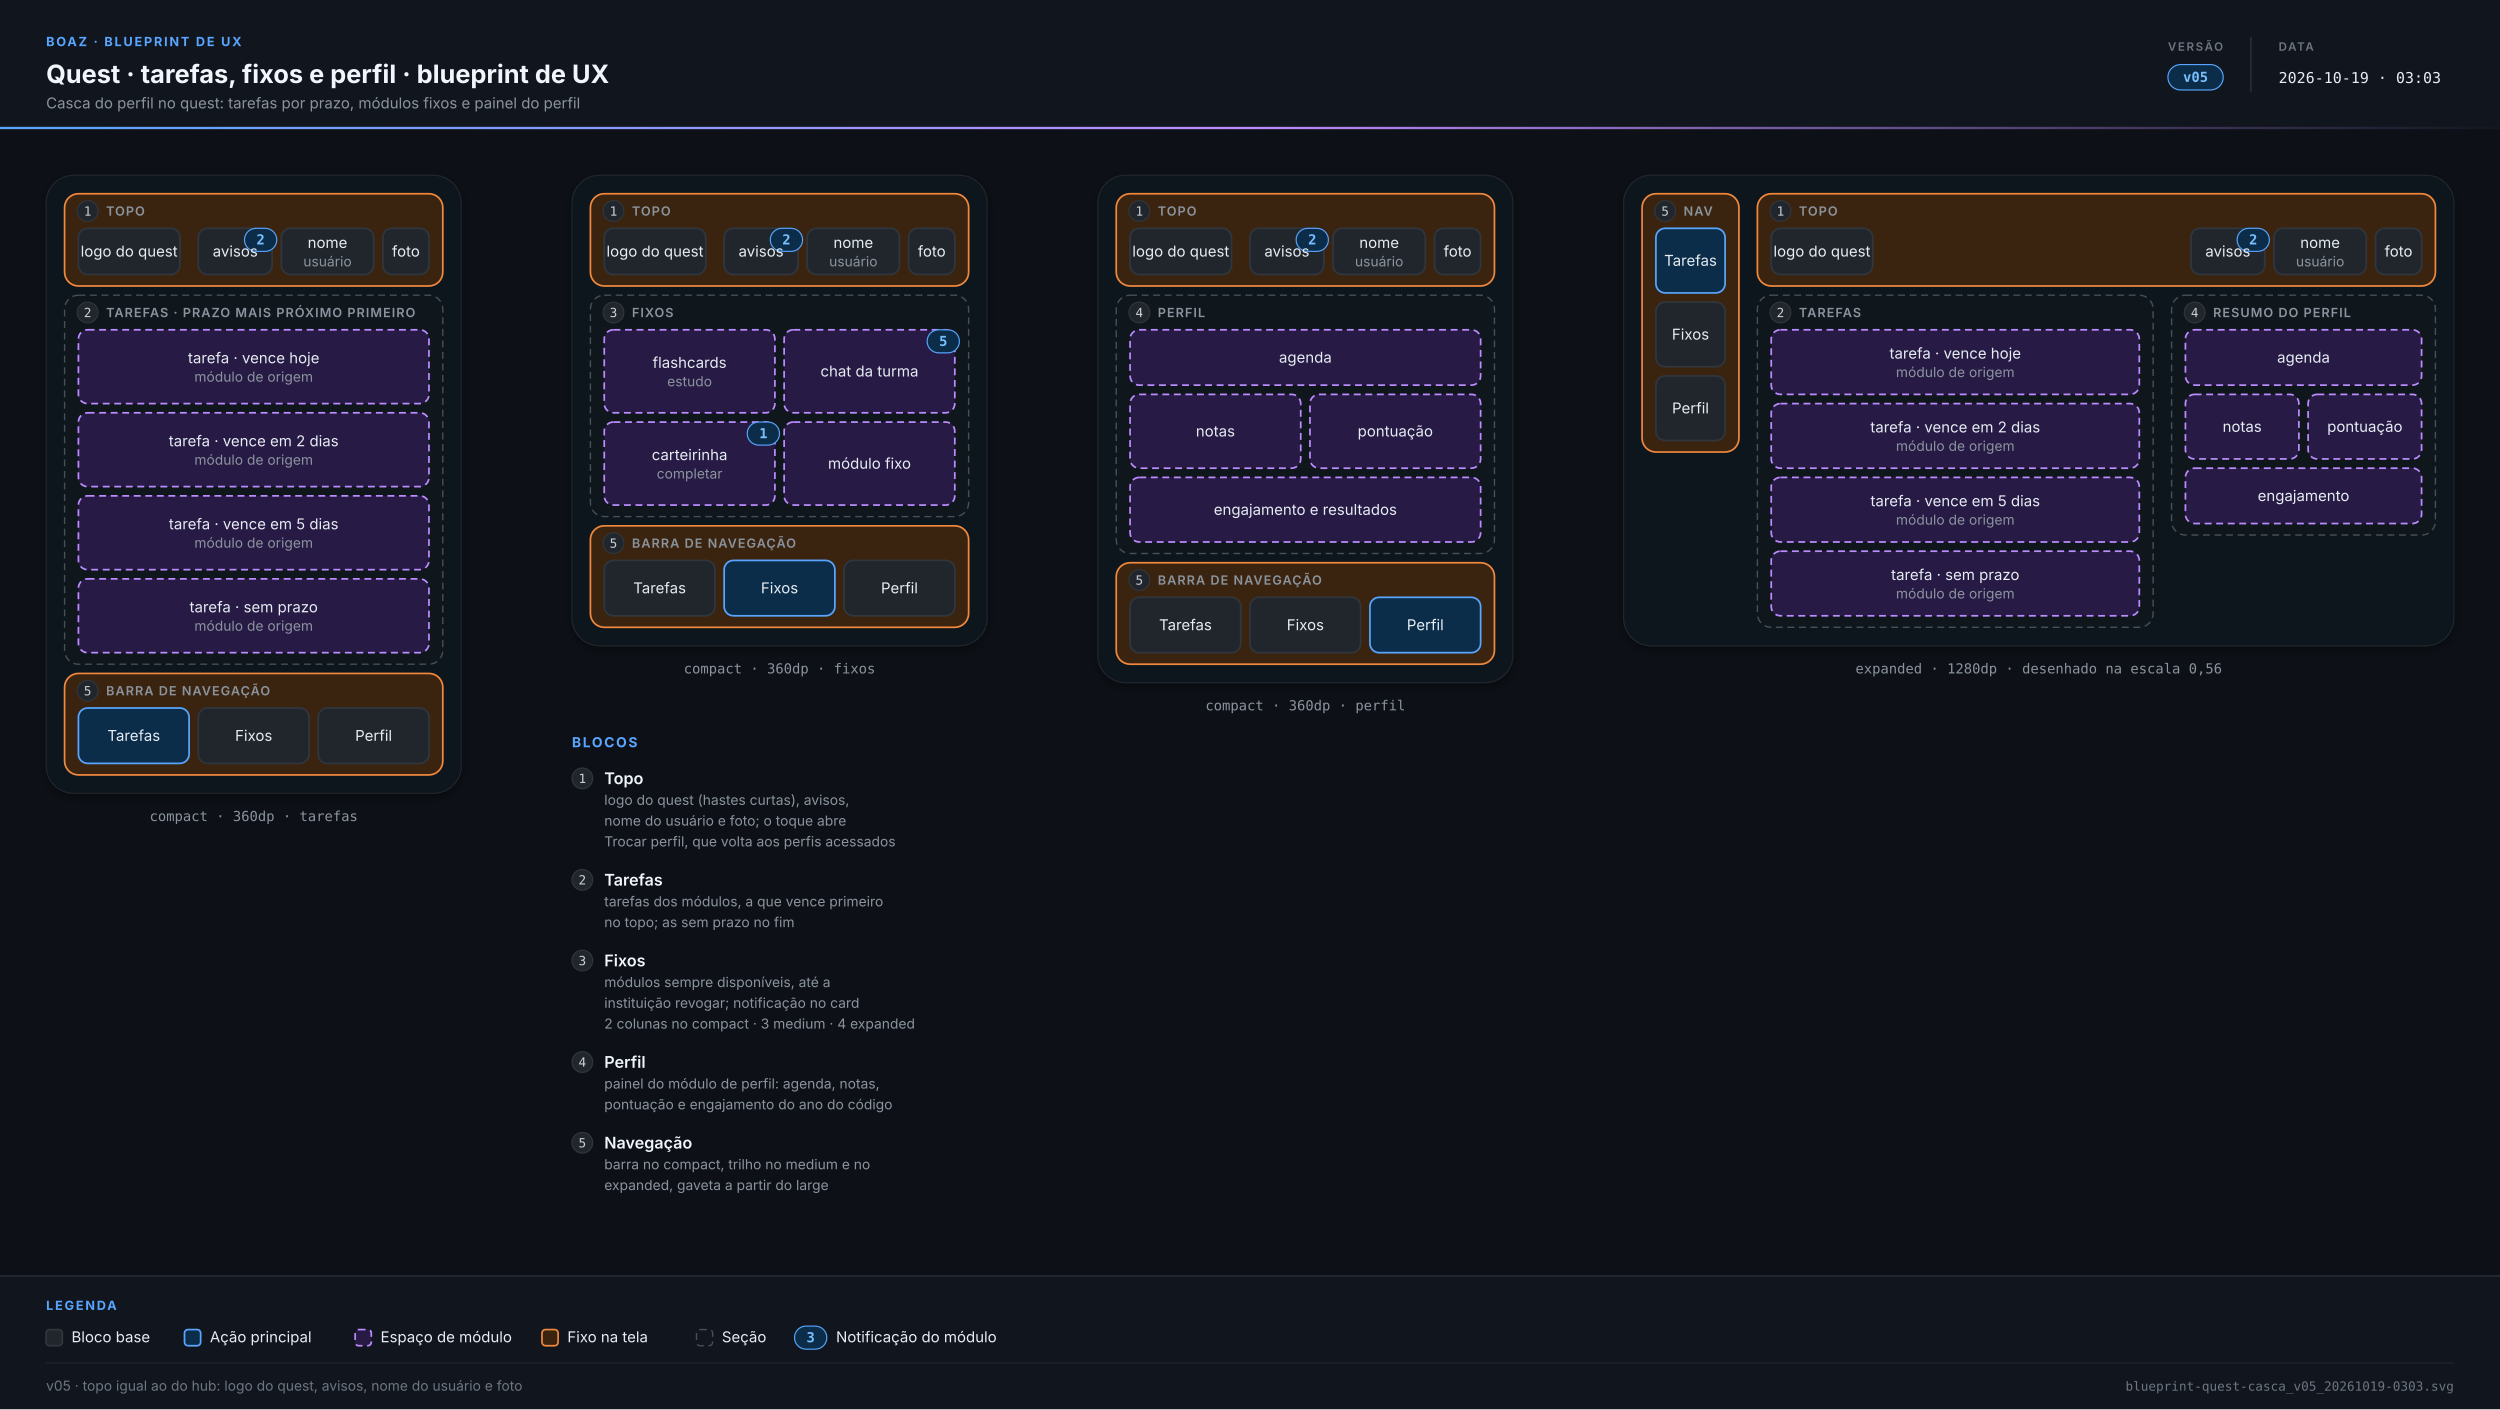
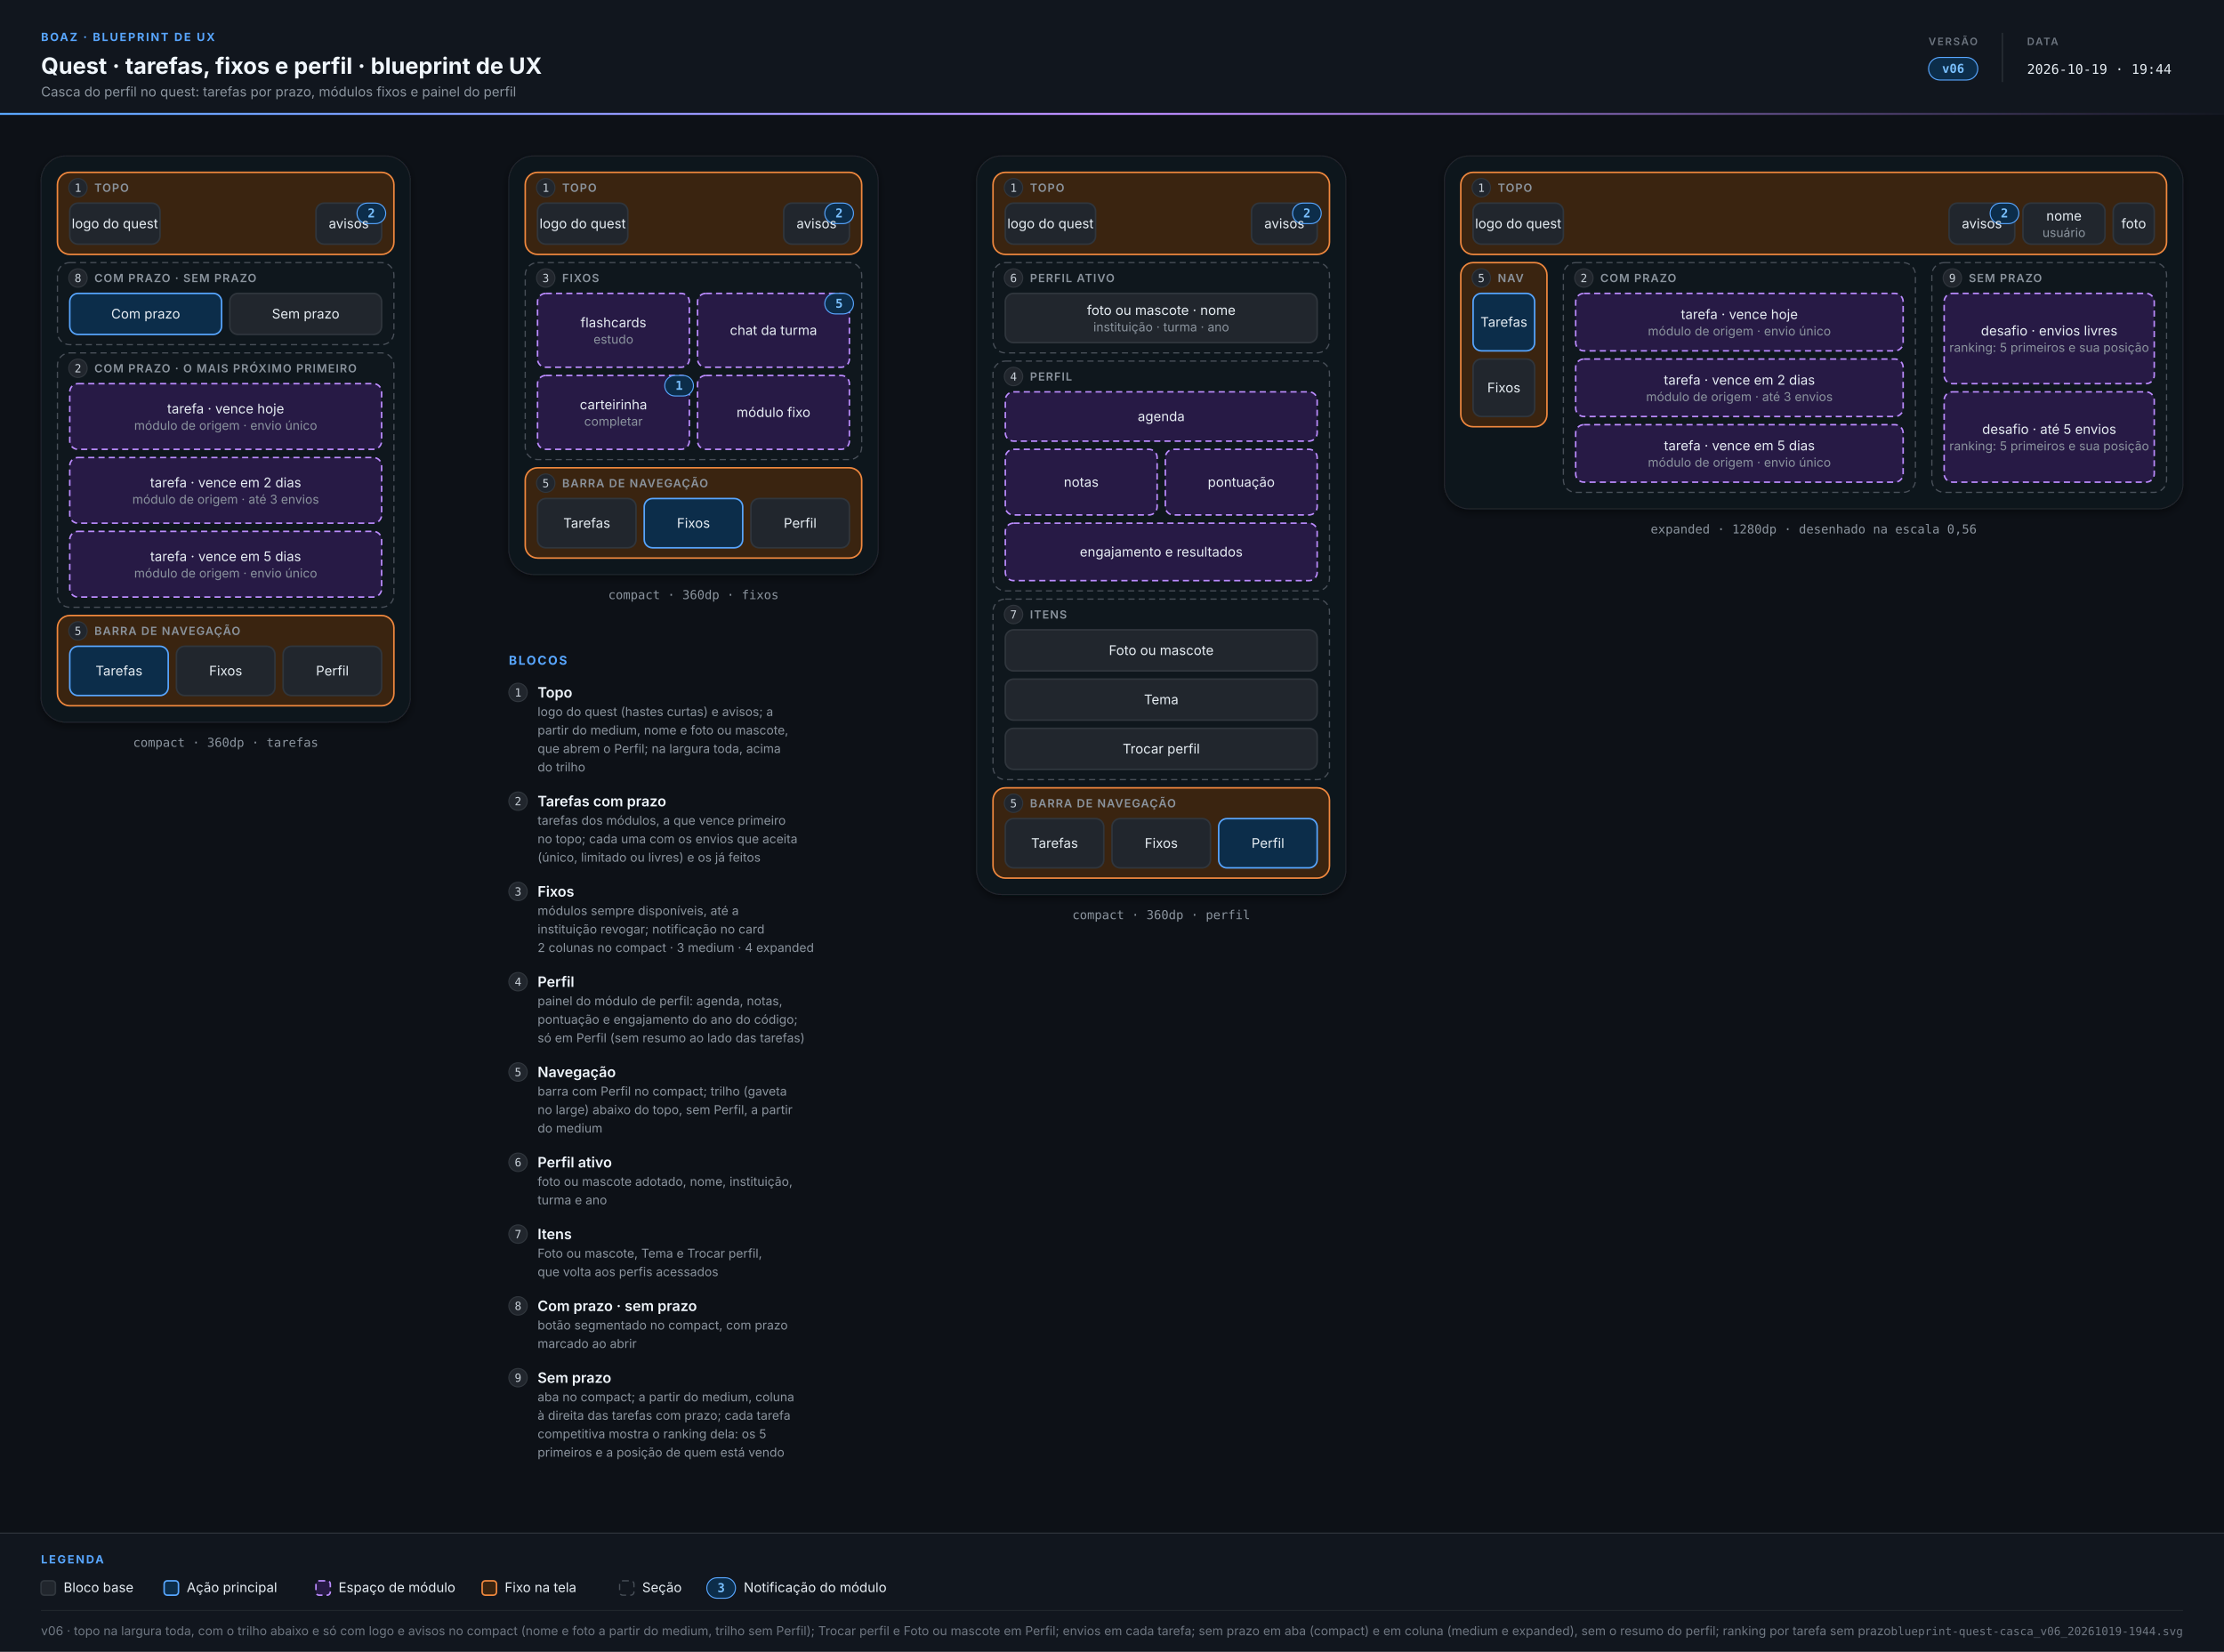
- <svg xmlns="http://www.w3.org/2000/svg" viewBox="0 0 2168 1222" width="2168" height="1222">
+ <svg xmlns="http://www.w3.org/2000/svg" viewBox="0 0 2168 1610" width="2168" height="1610">
  <style>
    /* ── base ─────────────────────────────────────────── */
    .bg            { fill: #0d1117; }
    :root          { background: #0d1117; } /* aberto sozinho no navegador, o fundo escuro cobre a janela toda */
    text           { font-family: Inter, "Segoe UI", Roboto, "Helvetica Neue", Helvetica, Arial, sans-serif; font-size: 13px; fill: #e6edf3; }
    .title         { font-size: 22px; font-weight: 700; fill: #f0f6fc; }
    .subtitle      { font-size: 13px; fill: #8b949e; }
    .section       { font-size: 12px; font-weight: 700; letter-spacing: 0.12em; fill: #58a6ff; }
    .label         { font-size: 13px; fill: #e6edf3; }
    .label-strong  { font-size: 14px; font-weight: 600; fill: #f0f6fc; }
    .label-underline { text-decoration: underline; }
    .muted         { font-size: 12px; fill: #8b949e; }
    .mono          { font-family: "JetBrains Mono", "SF Mono", Menlo, Consolas, monospace; font-size: 12px; fill: #8b949e; }
    .divider       { stroke: #21262d; stroke-width: 1; }
    .panel         { fill: #10151c; stroke: #21262d; stroke-width: 1; }

    /* ── nós: uma cor por papel, no máximo 4 por diagrama ── */
    .node          { fill: #161b22; stroke: #30363d; stroke-width: 1.5; }
    .node-face     { fill: #21262d; stroke: #30363d; stroke-width: 1.5; stroke-linejoin: round; }
    .node-blue     { fill: #0c2d4a; stroke: #58a6ff; stroke-width: 1.5; }
    .node-green    { fill: #0f2e1b; stroke: #3fb950; stroke-width: 1.5; }
    .node-purple   { fill: #271a45; stroke: #bc8cff; stroke-width: 1.5; }
    .node-orange   { fill: #3a2410; stroke: #f0883e; stroke-width: 1.5; }
    .node-red      { fill: #3b1219; stroke: #f85149; stroke-width: 1.5; }
    .node-external { fill: #1c2128; stroke: #6e7681; stroke-width: 1.5; }

    /* ── fronteiras (conta, região, rede, módulo) ─────── */
    .boundary       { fill: #161b22; fill-opacity: 0.35; stroke: #484f58; stroke-width: 1.2; stroke-dasharray: 6 4; }
    .boundary-label { font-size: 11px; font-weight: 600; letter-spacing: 0.08em; fill: #8b949e; }

    /* ── arestas e comunicação ─────────────────────────── */
    .edge          { fill: none; stroke: #8b949e; stroke-width: 1.5; }
    .edge-accent   { fill: none; stroke: #58a6ff; stroke-width: 1.8; }
    .edge-async    { stroke-dasharray: 6 4; }
    .edge-data     { stroke-dasharray: 1 5; stroke-linecap: round; stroke-width: 2.2; }
    .edge-label-bg { fill: #0d1117; }
    .arrow-head    { fill: #8b949e; }
    .arrow-accent  { fill: #58a6ff; }
    .lifeline      { stroke: #30363d; stroke-width: 1.2; stroke-dasharray: 4 4; }
    .chip          { fill: #21262d; stroke: #30363d; stroke-width: 1; }
    .chip-text     { font-family: "JetBrains Mono", "SF Mono", Menlo, Consolas, monospace; font-size: 11px; fill: #c9d1d9; }

    /* ── ícones neutros (#ic-*, #uml-*) ───────────────── */
    .ico           { fill: none; stroke: #c9d1d9; stroke-width: 1.5; stroke-linecap: round; stroke-linejoin: round; }
    .ico-fill      { fill: #c9d1d9; }
    .ico-solid     { fill: #161b22; stroke: #c9d1d9; stroke-width: 1.5; stroke-linejoin: round; }

    /* ── notação UML ───────────────────────────────────── */
    .ink           { fill: #e6edf3; }
    .ink-ring      { fill: none; stroke: #e6edf3; stroke-width: 1.5; }
    .node-note     { fill: #2b2311; stroke: #d29922; stroke-width: 1.2; }
    .uml-keyword   { font-size: 11px; font-style: italic; fill: #8b949e; }
    .activation    { fill: #21262d; stroke: #8b949e; stroke-width: 1.2; }
    .frame-tag     { fill: #21262d; stroke: #484f58; stroke-width: 1.2; }
    .frame-op      { font-size: 11px; font-weight: 700; fill: #c9d1d9; }
    .arrow-open    { fill: none; stroke: #8b949e; stroke-width: 1.4; stroke-linejoin: round; }
    .arrow-hollow  { fill: #0d1117; stroke: #8b949e; stroke-width: 1.2; stroke-linejoin: round; }

    /* ── marca d'água: topo e rodapé (seção 7) ────────── */
    .wm-band       { fill: #11161e; }
    .wm-accent     { fill: url(#marca-acento); }
    .wm-sep        { stroke: #30363d; stroke-width: 1; }
    .wm-frame      { fill: none; stroke: #30363d; stroke-width: 1; }
    .wm-eyebrow    { font-size: 11px; font-weight: 700; letter-spacing: 0.14em; fill: #58a6ff; }
    .wm-meta-label { font-size: 10px; font-weight: 600; letter-spacing: 0.14em; fill: #6e7681; }
    .wm-meta-value { font-family: "JetBrains Mono", "SF Mono", Menlo, Consolas, monospace; font-size: 13px; fill: #e6edf3; }
    .wm-badge      { fill: #0c2d4a; stroke: #58a6ff; stroke-width: 1; }
    .wm-badge-text { font-family: "JetBrains Mono", "SF Mono", Menlo, Consolas, monospace; font-size: 12px; font-weight: 700; fill: #79c0ff; }
    .wm-file       { font-family: "JetBrains Mono", "SF Mono", Menlo, Consolas, monospace; font-size: 11px; fill: #6e7681; }
    .footer        { font-size: 12px; fill: #6e7681; }
  </style>
  <defs>
    <marker id="seta" viewBox="0 0 10 10" refX="9" refY="5" markerWidth="7" markerHeight="7" orient="auto-start-reverse">
      <path d="M0,0 L10,5 L0,10 z" class="arrow-head" />
    </marker>
    <marker id="seta-destaque" viewBox="0 0 10 10" refX="9" refY="5" markerWidth="7" markerHeight="7" orient="auto-start-reverse">
      <path d="M0,0 L10,5 L0,10 z" class="arrow-accent" />
    </marker>
    <marker id="seta-aberta" viewBox="-1 -1 12 12" refX="10" refY="5" markerWidth="8" markerHeight="8" orient="auto-start-reverse">
      <path d="M0,0 L10,5 L0,10" class="arrow-open" />
    </marker>
    <marker id="heranca" viewBox="-1 -1 14 14" refX="12" refY="6" markerWidth="10" markerHeight="10" orient="auto-start-reverse">
      <path d="M0,0 L12,6 L0,12 z" class="arrow-hollow" />
    </marker>
    <marker id="extensao" viewBox="-1 -1 14 14" refX="12" refY="6" markerWidth="10" markerHeight="10" orient="auto-start-reverse">
      <path d="M0,0 L12,6 L0,12 z" class="arrow-head" />
    </marker>
    <marker id="composicao" viewBox="-1 -1 16 10" refX="14" refY="4" markerWidth="16" markerHeight="11" orient="auto-start-reverse">
      <path d="M0,4 L7,0 L14,4 L7,8 z" class="arrow-head" />
    </marker>
    <marker id="agregacao" viewBox="-1 -1 16 10" refX="14" refY="4" markerWidth="16" markerHeight="11" orient="auto-start-reverse">
      <path d="M0,4 L7,0 L14,4 L7,8 z" class="arrow-hollow" />
    </marker>
    <marker id="er-um" viewBox="0 0 16 12" refX="16" refY="6" markerWidth="16" markerHeight="12" markerUnits="userSpaceOnUse" orient="auto-start-reverse">
      <path d="M6,0 V12 M10,0 V12" class="arrow-open" />
    </marker>
    <marker id="er-muitos" viewBox="0 0 16 12" refX="16" refY="6" markerWidth="16" markerHeight="12" markerUnits="userSpaceOnUse" orient="auto-start-reverse">
      <path d="M4,0 V12 M6,6 L16,0 M6,6 L16,12" class="arrow-open" />
    </marker>
    <filter id="sombra" x="-10%" y="-10%" width="120%" height="140%">
      <feDropShadow dx="0" dy="3" stdDeviation="4" flood-color="#000000" flood-opacity="0.45" />
    </filter>
    <linearGradient id="marca-acento" x1="0" y1="0" x2="1" y2="0">
      <stop offset="0" stop-color="#58a6ff" />
      <stop offset="0.5" stop-color="#bc8cff" />
      <stop offset="1" stop-color="#bc8cff" stop-opacity="0" />
    </linearGradient>
  </defs>
-   <rect class="bg" x="0" y="0" width="2168" height="1222" />
+   <rect class="bg" x="0" y="0" width="2168" height="1610" />
  <g id="marca-topo">
    <rect class="wm-band" x="0" y="0" width="2168" height="112" />
    <rect class="wm-accent" x="0" y="110" width="2168" height="2" />
    <text class="wm-eyebrow" x="40" y="40">BOAZ · BLUEPRINT DE UX</text>
    <text class="title" x="40" y="72">Quest · tarefas, fixos e perfil · blueprint de UX</text>
    <text class="subtitle" x="40" y="94">Casca do perfil no quest: tarefas por prazo, módulos fixos e painel do perfil</text>
    <text class="wm-meta-label" x="1880" y="44">VERSÃO</text>
    <rect class="wm-badge" x="1880" y="56" width="48" height="22" rx="11" />
-     <text class="wm-badge-text" x="1904" y="71" text-anchor="middle">v05</text>
+     <text class="wm-badge-text" x="1904" y="71" text-anchor="middle">v06</text>
    <line class="wm-sep" x1="1952" y1="32" x2="1952" y2="80" />
    <text class="wm-meta-label" x="1976" y="44">DATA</text>
-     <text class="wm-meta-value" x="1976" y="72">2026-10-19 · 03:03</text>
+     <text class="wm-meta-value" x="1976" y="72">2026-10-19 · 19:44</text>
  </g>
  <g id="compact-tarefas">
-     <rect class="panel" x="40" y="152" width="360" height="536" rx="24" filter="url(#sombra)" />
+     <rect class="panel" x="40" y="152" width="360" height="552" rx="24" filter="url(#sombra)" />
    <g id="c-topo">
      <rect class="node-orange" x="56" y="168" width="328" height="80" rx="12" />
      <circle class="chip" cx="76" cy="183" r="9" />
      <text class="chip-text" x="76" y="187" text-anchor="middle">1</text>
      <text class="boundary-label" x="92" y="187">TOPO</text>
      <rect class="node-face" x="68" y="198" width="88" height="40" rx="8" />
      <text class="label" x="112" y="222.5" text-anchor="middle">logo do quest</text>
-       <rect class="node-face" x="172" y="198" width="64" height="40" rx="8" />
-       <rect class="wm-badge" x="212" y="198" width="28" height="20" rx="10" />
-       <text class="wm-badge-text" x="226" y="212" text-anchor="middle">2</text>
-       <text class="label" x="204" y="222.5" text-anchor="middle">avisos</text>
-       <rect class="node-face" x="244" y="198" width="80" height="40" rx="8" />
-       <text class="label" x="284" y="215" text-anchor="middle">nome</text>
-       <text class="muted" x="284" y="231" text-anchor="middle">usuário</text>
-       <rect class="node-face" x="332" y="198" width="40" height="40" rx="8" />
-       <text class="label" x="352" y="222.5" text-anchor="middle">foto</text>
+       <rect class="node-face" x="308" y="198" width="64" height="40" rx="8" />
+       <rect class="wm-badge" x="348" y="198" width="28" height="20" rx="10" />
+       <text class="wm-badge-text" x="362" y="212" text-anchor="middle">2</text>
+       <text class="label" x="340" y="222.5" text-anchor="middle">avisos</text>
+     </g>
+     <g id="c-abas">
+       <rect class="boundary" x="56" y="256" width="328" height="80" rx="12" />
+       <circle class="chip" cx="76" cy="271" r="9" />
+       <text class="chip-text" x="76" y="275" text-anchor="middle">8</text>
+       <text class="boundary-label" x="92" y="275">COM PRAZO · SEM PRAZO</text>
+       <rect class="node-blue" x="68" y="286" width="148" height="40" rx="8" />
+       <text class="label" x="142" y="310.5" text-anchor="middle">Com prazo</text>
+       <rect class="node-face" x="224" y="286" width="148" height="40" rx="8" />
+       <text class="label" x="298" y="310.5" text-anchor="middle">Sem prazo</text>
    </g>
    <g id="c-tarefas">
-       <rect class="boundary" x="56" y="256" width="328" height="320" rx="12" />
-       <circle class="chip" cx="76" cy="271" r="9" />
-       <text class="chip-text" x="76" y="275" text-anchor="middle">2</text>
-       <text class="boundary-label" x="92" y="275">TAREFAS · PRAZO MAIS PRÓXIMO PRIMEIRO</text>
-       <rect class="node-purple edge-async" x="68" y="286" width="304" height="64" rx="8" />
-       <text class="label" x="220" y="315" text-anchor="middle">tarefa · vence hoje</text>
-       <text class="muted" x="220" y="331" text-anchor="middle">módulo de origem</text>
-       <rect class="node-purple edge-async" x="68" y="358" width="304" height="64" rx="8" />
-       <text class="label" x="220" y="387" text-anchor="middle">tarefa · vence em 2 dias</text>
-       <text class="muted" x="220" y="403" text-anchor="middle">módulo de origem</text>
-       <rect class="node-purple edge-async" x="68" y="430" width="304" height="64" rx="8" />
-       <text class="label" x="220" y="459" text-anchor="middle">tarefa · vence em 5 dias</text>
-       <text class="muted" x="220" y="475" text-anchor="middle">módulo de origem</text>
-       <rect class="node-purple edge-async" x="68" y="502" width="304" height="64" rx="8" />
-       <text class="label" x="220" y="531" text-anchor="middle">tarefa · sem prazo</text>
-       <text class="muted" x="220" y="547" text-anchor="middle">módulo de origem</text>
+       <rect class="boundary" x="56" y="344" width="328" height="248" rx="12" />
+       <circle class="chip" cx="76" cy="359" r="9" />
+       <text class="chip-text" x="76" y="363" text-anchor="middle">2</text>
+       <text class="boundary-label" x="92" y="363">COM PRAZO · O MAIS PRÓXIMO PRIMEIRO</text>
+       <rect class="node-purple edge-async" x="68" y="374" width="304" height="64" rx="8" />
+       <text class="label" x="220" y="403" text-anchor="middle">tarefa · vence hoje</text>
+       <text class="muted" x="220" y="419" text-anchor="middle">módulo de origem · envio único</text>
+       <rect class="node-purple edge-async" x="68" y="446" width="304" height="64" rx="8" />
+       <text class="label" x="220" y="475" text-anchor="middle">tarefa · vence em 2 dias</text>
+       <text class="muted" x="220" y="491" text-anchor="middle">módulo de origem · até 3 envios</text>
+       <rect class="node-purple edge-async" x="68" y="518" width="304" height="64" rx="8" />
+       <text class="label" x="220" y="547" text-anchor="middle">tarefa · vence em 5 dias</text>
+       <text class="muted" x="220" y="563" text-anchor="middle">módulo de origem · envio único</text>
    </g>
    <g id="nav-barra">
-       <rect class="node-orange" x="56" y="584" width="328" height="88" rx="12" />
-       <circle class="chip" cx="76" cy="599" r="9" />
-       <text class="chip-text" x="76" y="603" text-anchor="middle">5</text>
-       <text class="boundary-label" x="92" y="603">BARRA DE NAVEGAÇÃO</text>
-       <rect class="node-blue" x="68" y="614" width="96" height="48" rx="8" />
-       <text class="label" x="116" y="642.5" text-anchor="middle">Tarefas</text>
-       <rect class="node-face" x="172" y="614" width="96" height="48" rx="8" />
-       <text class="label" x="220" y="642.5" text-anchor="middle">Fixos</text>
-       <rect class="node-face" x="276" y="614" width="96" height="48" rx="8" />
-       <text class="label" x="324" y="642.5" text-anchor="middle">Perfil</text>
-     </g>
-     <text class="mono" x="220" y="712" text-anchor="middle">compact · 360dp · tarefas</text>
+       <rect class="node-orange" x="56" y="600" width="328" height="88" rx="12" />
+       <circle class="chip" cx="76" cy="615" r="9" />
+       <text class="chip-text" x="76" y="619" text-anchor="middle">5</text>
+       <text class="boundary-label" x="92" y="619">BARRA DE NAVEGAÇÃO</text>
+       <rect class="node-blue" x="68" y="630" width="96" height="48" rx="8" />
+       <text class="label" x="116" y="658.5" text-anchor="middle">Tarefas</text>
+       <rect class="node-face" x="172" y="630" width="96" height="48" rx="8" />
+       <text class="label" x="220" y="658.5" text-anchor="middle">Fixos</text>
+       <rect class="node-face" x="276" y="630" width="96" height="48" rx="8" />
+       <text class="label" x="324" y="658.5" text-anchor="middle">Perfil</text>
+     </g>
+     <text class="mono" x="220" y="728" text-anchor="middle">compact · 360dp · tarefas</text>
  </g>
  <g id="compact-fixos">
    <rect class="panel" x="496" y="152" width="360" height="408" rx="24" filter="url(#sombra)" />
    <g id="f-topo">
      <rect class="node-orange" x="512" y="168" width="328" height="80" rx="12" />
      <circle class="chip" cx="532" cy="183" r="9" />
      <text class="chip-text" x="532" y="187" text-anchor="middle">1</text>
      <text class="boundary-label" x="548" y="187">TOPO</text>
      <rect class="node-face" x="524" y="198" width="88" height="40" rx="8" />
      <text class="label" x="568" y="222.5" text-anchor="middle">logo do quest</text>
-       <rect class="node-face" x="628" y="198" width="64" height="40" rx="8" />
-       <rect class="wm-badge" x="668" y="198" width="28" height="20" rx="10" />
-       <text class="wm-badge-text" x="682" y="212" text-anchor="middle">2</text>
-       <text class="label" x="660" y="222.5" text-anchor="middle">avisos</text>
-       <rect class="node-face" x="700" y="198" width="80" height="40" rx="8" />
-       <text class="label" x="740" y="215" text-anchor="middle">nome</text>
-       <text class="muted" x="740" y="231" text-anchor="middle">usuário</text>
-       <rect class="node-face" x="788" y="198" width="40" height="40" rx="8" />
-       <text class="label" x="808" y="222.5" text-anchor="middle">foto</text>
+       <rect class="node-face" x="764" y="198" width="64" height="40" rx="8" />
+       <rect class="wm-badge" x="804" y="198" width="28" height="20" rx="10" />
+       <text class="wm-badge-text" x="818" y="212" text-anchor="middle">2</text>
+       <text class="label" x="796" y="222.5" text-anchor="middle">avisos</text>
    </g>
    <g id="f-fixos">
      <rect class="boundary" x="512" y="256" width="328" height="192" rx="12" />
      <circle class="chip" cx="532" cy="271" r="9" />
      <text class="chip-text" x="532" y="275" text-anchor="middle">3</text>
      <text class="boundary-label" x="548" y="275">FIXOS</text>
      <rect class="node-purple edge-async" x="524" y="286" width="148" height="72" rx="8" />
      <text class="label" x="598" y="319" text-anchor="middle">flashcards</text>
      <text class="muted" x="598" y="335" text-anchor="middle">estudo</text>
      <rect class="node-purple edge-async" x="680" y="286" width="148" height="72" rx="8" />
      <rect class="wm-badge" x="804" y="286" width="28" height="20" rx="10" />
      <text class="wm-badge-text" x="818" y="300" text-anchor="middle">5</text>
      <text class="label" x="754" y="326.5" text-anchor="middle">chat da turma</text>
      <rect class="node-purple edge-async" x="524" y="366" width="148" height="72" rx="8" />
      <rect class="wm-badge" x="648" y="366" width="28" height="20" rx="10" />
      <text class="wm-badge-text" x="662" y="380" text-anchor="middle">1</text>
      <text class="label" x="598" y="399" text-anchor="middle">carteirinha</text>
      <text class="muted" x="598" y="415" text-anchor="middle">completar</text>
      <rect class="node-purple edge-async" x="680" y="366" width="148" height="72" rx="8" />
      <text class="label" x="754" y="406.5" text-anchor="middle">módulo fixo</text>
    </g>
    <g id="nav-barra">
      <rect class="node-orange" x="512" y="456" width="328" height="88" rx="12" />
      <circle class="chip" cx="532" cy="471" r="9" />
      <text class="chip-text" x="532" y="475" text-anchor="middle">5</text>
      <text class="boundary-label" x="548" y="475">BARRA DE NAVEGAÇÃO</text>
      <rect class="node-face" x="524" y="486" width="96" height="48" rx="8" />
      <text class="label" x="572" y="514.5" text-anchor="middle">Tarefas</text>
      <rect class="node-blue" x="628" y="486" width="96" height="48" rx="8" />
      <text class="label" x="676" y="514.5" text-anchor="middle">Fixos</text>
      <rect class="node-face" x="732" y="486" width="96" height="48" rx="8" />
      <text class="label" x="780" y="514.5" text-anchor="middle">Perfil</text>
    </g>
    <text class="mono" x="676" y="584" text-anchor="middle">compact · 360dp · fixos</text>
  </g>
  <g id="compact-perfil">
-     <rect class="panel" x="952" y="152" width="360" height="440" rx="24" filter="url(#sombra)" />
+     <rect class="panel" x="952" y="152" width="360" height="720" rx="24" filter="url(#sombra)" />
    <g id="p-topo">
      <rect class="node-orange" x="968" y="168" width="328" height="80" rx="12" />
      <circle class="chip" cx="988" cy="183" r="9" />
      <text class="chip-text" x="988" y="187" text-anchor="middle">1</text>
      <text class="boundary-label" x="1004" y="187">TOPO</text>
      <rect class="node-face" x="980" y="198" width="88" height="40" rx="8" />
      <text class="label" x="1024" y="222.5" text-anchor="middle">logo do quest</text>
-       <rect class="node-face" x="1084" y="198" width="64" height="40" rx="8" />
-       <rect class="wm-badge" x="1124" y="198" width="28" height="20" rx="10" />
-       <text class="wm-badge-text" x="1138" y="212" text-anchor="middle">2</text>
-       <text class="label" x="1116" y="222.5" text-anchor="middle">avisos</text>
-       <rect class="node-face" x="1156" y="198" width="80" height="40" rx="8" />
-       <text class="label" x="1196" y="215" text-anchor="middle">nome</text>
-       <text class="muted" x="1196" y="231" text-anchor="middle">usuário</text>
-       <rect class="node-face" x="1244" y="198" width="40" height="40" rx="8" />
-       <text class="label" x="1264" y="222.5" text-anchor="middle">foto</text>
+       <rect class="node-face" x="1220" y="198" width="64" height="40" rx="8" />
+       <rect class="wm-badge" x="1260" y="198" width="28" height="20" rx="10" />
+       <text class="wm-badge-text" x="1274" y="212" text-anchor="middle">2</text>
+       <text class="label" x="1252" y="222.5" text-anchor="middle">avisos</text>
+     </g>
+     <g id="p-quem">
+       <rect class="boundary" x="968" y="256" width="328" height="88" rx="12" />
+       <circle class="chip" cx="988" cy="271" r="9" />
+       <text class="chip-text" x="988" y="275" text-anchor="middle">6</text>
+       <text class="boundary-label" x="1004" y="275">PERFIL ATIVO</text>
+       <rect class="node-face" x="980" y="286" width="304" height="48" rx="8" />
+       <text class="label" x="1132" y="307" text-anchor="middle">foto ou mascote · nome</text>
+       <text class="muted" x="1132" y="323" text-anchor="middle">instituição · turma · ano</text>
    </g>
    <g id="p-perfil">
-       <rect class="boundary" x="968" y="256" width="328" height="224" rx="12" />
-       <circle class="chip" cx="988" cy="271" r="9" />
-       <text class="chip-text" x="988" y="275" text-anchor="middle">4</text>
-       <text class="boundary-label" x="1004" y="275">PERFIL</text>
-       <rect class="node-purple edge-async" x="980" y="286" width="304" height="48" rx="8" />
-       <text class="label" x="1132" y="314.5" text-anchor="middle">agenda</text>
-       <rect class="node-purple edge-async" x="980" y="342" width="148" height="64" rx="8" />
-       <text class="label" x="1054" y="378.5" text-anchor="middle">notas</text>
-       <rect class="node-purple edge-async" x="1136" y="342" width="148" height="64" rx="8" />
-       <text class="label" x="1210" y="378.5" text-anchor="middle">pontuação</text>
-       <rect class="node-purple edge-async" x="980" y="414" width="304" height="56" rx="8" />
-       <text class="label" x="1132" y="446.5" text-anchor="middle">engajamento e resultados</text>
+       <rect class="boundary" x="968" y="352" width="328" height="224" rx="12" />
+       <circle class="chip" cx="988" cy="367" r="9" />
+       <text class="chip-text" x="988" y="371" text-anchor="middle">4</text>
+       <text class="boundary-label" x="1004" y="371">PERFIL</text>
+       <rect class="node-purple edge-async" x="980" y="382" width="304" height="48" rx="8" />
+       <text class="label" x="1132" y="410.5" text-anchor="middle">agenda</text>
+       <rect class="node-purple edge-async" x="980" y="438" width="148" height="64" rx="8" />
+       <text class="label" x="1054" y="474.5" text-anchor="middle">notas</text>
+       <rect class="node-purple edge-async" x="1136" y="438" width="148" height="64" rx="8" />
+       <text class="label" x="1210" y="474.5" text-anchor="middle">pontuação</text>
+       <rect class="node-purple edge-async" x="980" y="510" width="304" height="56" rx="8" />
+       <text class="label" x="1132" y="542.5" text-anchor="middle">engajamento e resultados</text>
+     </g>
+     <g id="p-itens">
+       <rect class="boundary" x="968" y="584" width="328" height="176" rx="12" />
+       <circle class="chip" cx="988" cy="599" r="9" />
+       <text class="chip-text" x="988" y="603" text-anchor="middle">7</text>
+       <text class="boundary-label" x="1004" y="603">ITENS</text>
+       <rect class="node-face" x="980" y="614" width="304" height="40" rx="8" />
+       <text class="label" x="1132" y="638.5" text-anchor="middle">Foto ou mascote</text>
+       <rect class="node-face" x="980" y="662" width="304" height="40" rx="8" />
+       <text class="label" x="1132" y="686.5" text-anchor="middle">Tema</text>
+       <rect class="node-face" x="980" y="710" width="304" height="40" rx="8" />
+       <text class="label" x="1132" y="734.5" text-anchor="middle">Trocar perfil</text>
    </g>
    <g id="nav-barra">
-       <rect class="node-orange" x="968" y="488" width="328" height="88" rx="12" />
-       <circle class="chip" cx="988" cy="503" r="9" />
-       <text class="chip-text" x="988" y="507" text-anchor="middle">5</text>
-       <text class="boundary-label" x="1004" y="507">BARRA DE NAVEGAÇÃO</text>
-       <rect class="node-face" x="980" y="518" width="96" height="48" rx="8" />
-       <text class="label" x="1028" y="546.5" text-anchor="middle">Tarefas</text>
-       <rect class="node-face" x="1084" y="518" width="96" height="48" rx="8" />
-       <text class="label" x="1132" y="546.5" text-anchor="middle">Fixos</text>
-       <rect class="node-blue" x="1188" y="518" width="96" height="48" rx="8" />
-       <text class="label" x="1236" y="546.5" text-anchor="middle">Perfil</text>
-     </g>
-     <text class="mono" x="1132" y="616" text-anchor="middle">compact · 360dp · perfil</text>
+       <rect class="node-orange" x="968" y="768" width="328" height="88" rx="12" />
+       <circle class="chip" cx="988" cy="783" r="9" />
+       <text class="chip-text" x="988" y="787" text-anchor="middle">5</text>
+       <text class="boundary-label" x="1004" y="787">BARRA DE NAVEGAÇÃO</text>
+       <rect class="node-face" x="980" y="798" width="96" height="48" rx="8" />
+       <text class="label" x="1028" y="826.5" text-anchor="middle">Tarefas</text>
+       <rect class="node-face" x="1084" y="798" width="96" height="48" rx="8" />
+       <text class="label" x="1132" y="826.5" text-anchor="middle">Fixos</text>
+       <rect class="node-blue" x="1188" y="798" width="96" height="48" rx="8" />
+       <text class="label" x="1236" y="826.5" text-anchor="middle">Perfil</text>
+     </g>
+     <text class="mono" x="1132" y="896" text-anchor="middle">compact · 360dp · perfil</text>
  </g>
  <g id="expanded-casca">
-     <rect class="panel" x="1408" y="152" width="720" height="408" rx="24" filter="url(#sombra)" />
-     <g id="nav-trilho">
-       <rect class="node-orange" x="1424" y="168" width="84" height="224" rx="12" />
+     <rect class="panel" x="1408" y="152" width="720" height="344" rx="24" filter="url(#sombra)" />
+     <g id="e-topo">
+       <rect class="node-orange" x="1424" y="168" width="688" height="80" rx="12" />
      <circle class="chip" cx="1444" cy="183" r="9" />
-       <text class="chip-text" x="1444" y="187" text-anchor="middle">5</text>
-       <text class="boundary-label" x="1460" y="187">NAV</text>
-       <rect class="node-blue" x="1436" y="198" width="60" height="56" rx="8" />
-       <text class="label" x="1466" y="230.5" text-anchor="middle">Tarefas</text>
-       <rect class="node-face" x="1436" y="262" width="60" height="56" rx="8" />
-       <text class="label" x="1466" y="294.5" text-anchor="middle">Fixos</text>
-       <rect class="node-face" x="1436" y="326" width="60" height="56" rx="8" />
-       <text class="label" x="1466" y="358.5" text-anchor="middle">Perfil</text>
-     </g>
-     <g id="e-topo">
-       <rect class="node-orange" x="1524" y="168" width="588" height="80" rx="12" />
-       <circle class="chip" cx="1544" cy="183" r="9" />
-       <text class="chip-text" x="1544" y="187" text-anchor="middle">1</text>
-       <text class="boundary-label" x="1560" y="187">TOPO</text>
-       <rect class="node-face" x="1536" y="198" width="88" height="40" rx="8" />
-       <text class="label" x="1580" y="222.5" text-anchor="middle">logo do quest</text>
+       <text class="chip-text" x="1444" y="187" text-anchor="middle">1</text>
+       <text class="boundary-label" x="1460" y="187">TOPO</text>
+       <rect class="node-face" x="1436" y="198" width="88" height="40" rx="8" />
+       <text class="label" x="1480" y="222.5" text-anchor="middle">logo do quest</text>
      <rect class="node-face" x="1900" y="198" width="64" height="40" rx="8" />
      <rect class="wm-badge" x="1940" y="198" width="28" height="20" rx="10" />
      <text class="wm-badge-text" x="1954" y="212" text-anchor="middle">2</text>
      <text class="label" x="1932" y="222.5" text-anchor="middle">avisos</text>
      <rect class="node-face" x="1972" y="198" width="80" height="40" rx="8" />
      <text class="label" x="2012" y="215" text-anchor="middle">nome</text>
      <text class="muted" x="2012" y="231" text-anchor="middle">usuário</text>
      <rect class="node-face" x="2060" y="198" width="40" height="40" rx="8" />
      <text class="label" x="2080" y="222.5" text-anchor="middle">foto</text>
    </g>
+     <g id="nav-trilho">
+       <rect class="node-orange" x="1424" y="256" width="84" height="160" rx="12" />
+       <circle class="chip" cx="1444" cy="271" r="9" />
+       <text class="chip-text" x="1444" y="275" text-anchor="middle">5</text>
+       <text class="boundary-label" x="1460" y="275">NAV</text>
+       <rect class="node-blue" x="1436" y="286" width="60" height="56" rx="8" />
+       <text class="label" x="1466" y="318.5" text-anchor="middle">Tarefas</text>
+       <rect class="node-face" x="1436" y="350" width="60" height="56" rx="8" />
+       <text class="label" x="1466" y="382.5" text-anchor="middle">Fixos</text>
+     </g>
    <g id="e-tarefas">
-       <rect class="boundary" x="1524" y="256" width="343.2" height="288" rx="12" />
+       <rect class="boundary" x="1524" y="256" width="343.2" height="224" rx="12" />
      <circle class="chip" cx="1544" cy="271" r="9" />
      <text class="chip-text" x="1544" y="275" text-anchor="middle">2</text>
-       <text class="boundary-label" x="1560" y="275">TAREFAS</text>
+       <text class="boundary-label" x="1560" y="275">COM PRAZO</text>
      <rect class="node-purple edge-async" x="1536" y="286" width="319.2" height="56" rx="8" />
      <text class="label" x="1695.6" y="311" text-anchor="middle">tarefa · vence hoje</text>
-       <text class="muted" x="1695.6" y="327" text-anchor="middle">módulo de origem</text>
+       <text class="muted" x="1695.6" y="327" text-anchor="middle">módulo de origem · envio único</text>
      <rect class="node-purple edge-async" x="1536" y="350" width="319.2" height="56" rx="8" />
      <text class="label" x="1695.6" y="375" text-anchor="middle">tarefa · vence em 2 dias</text>
-       <text class="muted" x="1695.6" y="391" text-anchor="middle">módulo de origem</text>
+       <text class="muted" x="1695.6" y="391" text-anchor="middle">módulo de origem · até 3 envios</text>
      <rect class="node-purple edge-async" x="1536" y="414" width="319.2" height="56" rx="8" />
      <text class="label" x="1695.6" y="439" text-anchor="middle">tarefa · vence em 5 dias</text>
-       <text class="muted" x="1695.6" y="455" text-anchor="middle">módulo de origem</text>
-       <rect class="node-purple edge-async" x="1536" y="478" width="319.2" height="56" rx="8" />
-       <text class="label" x="1695.6" y="503" text-anchor="middle">tarefa · sem prazo</text>
-       <text class="muted" x="1695.6" y="519" text-anchor="middle">módulo de origem</text>
-     </g>
-     <g id="e-perfil">
-       <rect class="boundary" x="1883.2" y="256" width="228.8" height="208" rx="12" />
+       <text class="muted" x="1695.6" y="455" text-anchor="middle">módulo de origem · envio único</text>
+     </g>
+     <g id="e-sem-prazo">
+       <rect class="boundary" x="1883.2" y="256" width="228.8" height="224" rx="12" />
      <circle class="chip" cx="1903.2" cy="271" r="9" />
-       <text class="chip-text" x="1903.2" y="275" text-anchor="middle">4</text>
-       <text class="boundary-label" x="1919.2" y="275">RESUMO DO PERFIL</text>
-       <rect class="node-purple edge-async" x="1895.2" y="286" width="204.8" height="48" rx="8" />
-       <text class="label" x="1997.6" y="314.5" text-anchor="middle">agenda</text>
-       <rect class="node-purple edge-async" x="1895.2" y="342" width="98.4" height="56" rx="8" />
-       <text class="label" x="1944.4" y="374.5" text-anchor="middle">notas</text>
-       <rect class="node-purple edge-async" x="2001.6" y="342" width="98.4" height="56" rx="8" />
-       <text class="label" x="2050.8" y="374.5" text-anchor="middle">pontuação</text>
-       <rect class="node-purple edge-async" x="1895.2" y="406" width="204.8" height="48" rx="8" />
-       <text class="label" x="1997.6" y="434.5" text-anchor="middle">engajamento</text>
-     </g>
-     <text class="mono" x="1768" y="584" text-anchor="middle">expanded · 1280dp · desenhado na escala 0,56</text>
+       <text class="chip-text" x="1903.2" y="275" text-anchor="middle">9</text>
+       <text class="boundary-label" x="1919.2" y="275">SEM PRAZO</text>
+       <rect class="node-purple edge-async" x="1895.2" y="286" width="204.8" height="88" rx="8" />
+       <text class="label" x="1997.6" y="327" text-anchor="middle">desafio · envios livres</text>
+       <text class="muted" x="1997.6" y="343" text-anchor="middle">ranking: 5 primeiros e sua posição</text>
+       <rect class="node-purple edge-async" x="1895.2" y="382" width="204.8" height="88" rx="8" />
+       <text class="label" x="1997.6" y="423" text-anchor="middle">desafio · até 5 envios</text>
+       <text class="muted" x="1997.6" y="439" text-anchor="middle">ranking: 5 primeiros e sua posição</text>
+     </g>
+     <text class="mono" x="1768" y="520" text-anchor="middle">expanded · 1280dp · desenhado na escala 0,56</text>
  </g>
  <g id="anotacoes">
    <text class="section" x="496" y="648">BLOCOS</text>
    <circle class="chip" cx="505" cy="675" r="9" />
    <text class="chip-text" x="505" y="679" text-anchor="middle">1</text>
    <text class="label-strong" x="524" y="680">Topo</text>
-     <text class="muted" x="524" y="698">logo do quest (hastes curtas), avisos,</text>
-     <text class="muted" x="524" y="716">nome do usuário e foto; o toque abre</text>
-     <text class="muted" x="524" y="734">Trocar perfil, que volta aos perfis acessados</text>
-     <circle class="chip" cx="505" cy="763" r="9" />
-     <text class="chip-text" x="505" y="767" text-anchor="middle">2</text>
-     <text class="label-strong" x="524" y="768">Tarefas</text>
-     <text class="muted" x="524" y="786">tarefas dos módulos, a que vence primeiro</text>
-     <text class="muted" x="524" y="804">no topo; as sem prazo no fim</text>
-     <circle class="chip" cx="505" cy="833" r="9" />
-     <text class="chip-text" x="505" y="837" text-anchor="middle">3</text>
-     <text class="label-strong" x="524" y="838">Fixos</text>
-     <text class="muted" x="524" y="856">módulos sempre disponíveis, até a</text>
-     <text class="muted" x="524" y="874">instituição revogar; notificação no card</text>
-     <text class="muted" x="524" y="892">2 colunas no compact · 3 medium · 4 expanded</text>
-     <circle class="chip" cx="505" cy="921" r="9" />
-     <text class="chip-text" x="505" y="925" text-anchor="middle">4</text>
-     <text class="label-strong" x="524" y="926">Perfil</text>
-     <text class="muted" x="524" y="944">painel do módulo de perfil: agenda, notas,</text>
-     <text class="muted" x="524" y="962">pontuação e engajamento do ano do código</text>
-     <circle class="chip" cx="505" cy="991" r="9" />
-     <text class="chip-text" x="505" y="995" text-anchor="middle">5</text>
-     <text class="label-strong" x="524" y="996">Navegação</text>
-     <text class="muted" x="524" y="1014">barra no compact, trilho no medium e no</text>
-     <text class="muted" x="524" y="1032">expanded, gaveta a partir do large</text>
-   </g>
-   <g id="marca-rodape" transform="translate(0,1106)">
+     <text class="muted" x="524" y="698">logo do quest (hastes curtas) e avisos; a</text>
+     <text class="muted" x="524" y="716">partir do medium, nome e foto ou mascote,</text>
+     <text class="muted" x="524" y="734">que abrem o Perfil; na largura toda, acima</text>
+     <text class="muted" x="524" y="752">do trilho</text>
+     <circle class="chip" cx="505" cy="781" r="9" />
+     <text class="chip-text" x="505" y="785" text-anchor="middle">2</text>
+     <text class="label-strong" x="524" y="786">Tarefas com prazo</text>
+     <text class="muted" x="524" y="804">tarefas dos módulos, a que vence primeiro</text>
+     <text class="muted" x="524" y="822">no topo; cada uma com os envios que aceita</text>
+     <text class="muted" x="524" y="840">(único, limitado ou livres) e os já feitos</text>
+     <circle class="chip" cx="505" cy="869" r="9" />
+     <text class="chip-text" x="505" y="873" text-anchor="middle">3</text>
+     <text class="label-strong" x="524" y="874">Fixos</text>
+     <text class="muted" x="524" y="892">módulos sempre disponíveis, até a</text>
+     <text class="muted" x="524" y="910">instituição revogar; notificação no card</text>
+     <text class="muted" x="524" y="928">2 colunas no compact · 3 medium · 4 expanded</text>
+     <circle class="chip" cx="505" cy="957" r="9" />
+     <text class="chip-text" x="505" y="961" text-anchor="middle">4</text>
+     <text class="label-strong" x="524" y="962">Perfil</text>
+     <text class="muted" x="524" y="980">painel do módulo de perfil: agenda, notas,</text>
+     <text class="muted" x="524" y="998">pontuação e engajamento do ano do código;</text>
+     <text class="muted" x="524" y="1016">só em Perfil (sem resumo ao lado das tarefas)</text>
+     <circle class="chip" cx="505" cy="1045" r="9" />
+     <text class="chip-text" x="505" y="1049" text-anchor="middle">5</text>
+     <text class="label-strong" x="524" y="1050">Navegação</text>
+     <text class="muted" x="524" y="1068">barra com Perfil no compact; trilho (gaveta</text>
+     <text class="muted" x="524" y="1086">no large) abaixo do topo, sem Perfil, a partir</text>
+     <text class="muted" x="524" y="1104">do medium</text>
+     <circle class="chip" cx="505" cy="1133" r="9" />
+     <text class="chip-text" x="505" y="1137" text-anchor="middle">6</text>
+     <text class="label-strong" x="524" y="1138">Perfil ativo</text>
+     <text class="muted" x="524" y="1156">foto ou mascote adotado, nome, instituição,</text>
+     <text class="muted" x="524" y="1174">turma e ano</text>
+     <circle class="chip" cx="505" cy="1203" r="9" />
+     <text class="chip-text" x="505" y="1207" text-anchor="middle">7</text>
+     <text class="label-strong" x="524" y="1208">Itens</text>
+     <text class="muted" x="524" y="1226">Foto ou mascote, Tema e Trocar perfil,</text>
+     <text class="muted" x="524" y="1244">que volta aos perfis acessados</text>
+     <circle class="chip" cx="505" cy="1273" r="9" />
+     <text class="chip-text" x="505" y="1277" text-anchor="middle">8</text>
+     <text class="label-strong" x="524" y="1278">Com prazo · sem prazo</text>
+     <text class="muted" x="524" y="1296">botão segmentado no compact, com prazo</text>
+     <text class="muted" x="524" y="1314">marcado ao abrir</text>
+     <circle class="chip" cx="505" cy="1343" r="9" />
+     <text class="chip-text" x="505" y="1347" text-anchor="middle">9</text>
+     <text class="label-strong" x="524" y="1348">Sem prazo</text>
+     <text class="muted" x="524" y="1366">aba no compact; a partir do medium, coluna</text>
+     <text class="muted" x="524" y="1384">à direita das tarefas com prazo; cada tarefa</text>
+     <text class="muted" x="524" y="1402">competitiva mostra o ranking dela: os 5</text>
+     <text class="muted" x="524" y="1420">primeiros e a posição de quem está vendo</text>
+   </g>
+   <g id="marca-rodape" transform="translate(0,1494)">
    <rect class="wm-band" x="0" y="0" width="2168" height="116" />
    <line class="wm-sep" x1="0" y1="0.5" x2="2168" y2="0.5" />
    <text class="wm-eyebrow" x="40" y="30">LEGENDA</text>
    <rect class="node-face" x="40" y="47" width="14" height="14" rx="3" />
    <text class="label" x="62" y="58">Bloco base</text>
    <rect class="node-blue" x="160" y="47" width="14" height="14" rx="3" />
    <text class="label" x="182" y="58">Ação principal</text>
    <rect class="node-purple edge-async" x="308" y="47" width="14" height="14" rx="3" />
    <text class="label" x="330" y="58">Espaço de módulo</text>
    <rect class="node-orange" x="470" y="47" width="14" height="14" rx="3" />
    <text class="label" x="492" y="58">Fixo na tela</text>
    <rect class="boundary" x="604" y="47" width="14" height="14" rx="3" />
    <text class="label" x="626" y="58">Seção</text>
    <rect class="wm-badge" x="689" y="44" width="28" height="20" rx="10" />
    <text class="wm-badge-text" x="703" y="58" text-anchor="middle">3</text>
    <text class="label" x="725" y="58">Notificação do módulo</text>
    <line class="divider" x1="40" y1="76" x2="2128" y2="76" />
-     <text class="footer" x="40" y="100">v05 · topo igual ao do hub: logo do quest, avisos, nome do usuário e foto</text>
-     <text class="wm-file" x="2128" y="100" text-anchor="end">blueprint-quest-casca_v05_20261019-0303.svg</text>
+     <text class="footer" x="40" y="100">v06 · topo na largura toda, com o trilho abaixo e só com logo e avisos no compact (nome e foto a partir do medium, trilho sem Perfil); Trocar perfil e Foto ou mascote em Perfil; envios em cada tarefa; sem prazo em aba (compact) e em coluna (medium e expanded), sem o resumo do perfil; ranking por tarefa sem prazo</text>
+     <text class="wm-file" x="2128" y="100" text-anchor="end">blueprint-quest-casca_v06_20261019-1944.svg</text>
  </g>
</svg>
